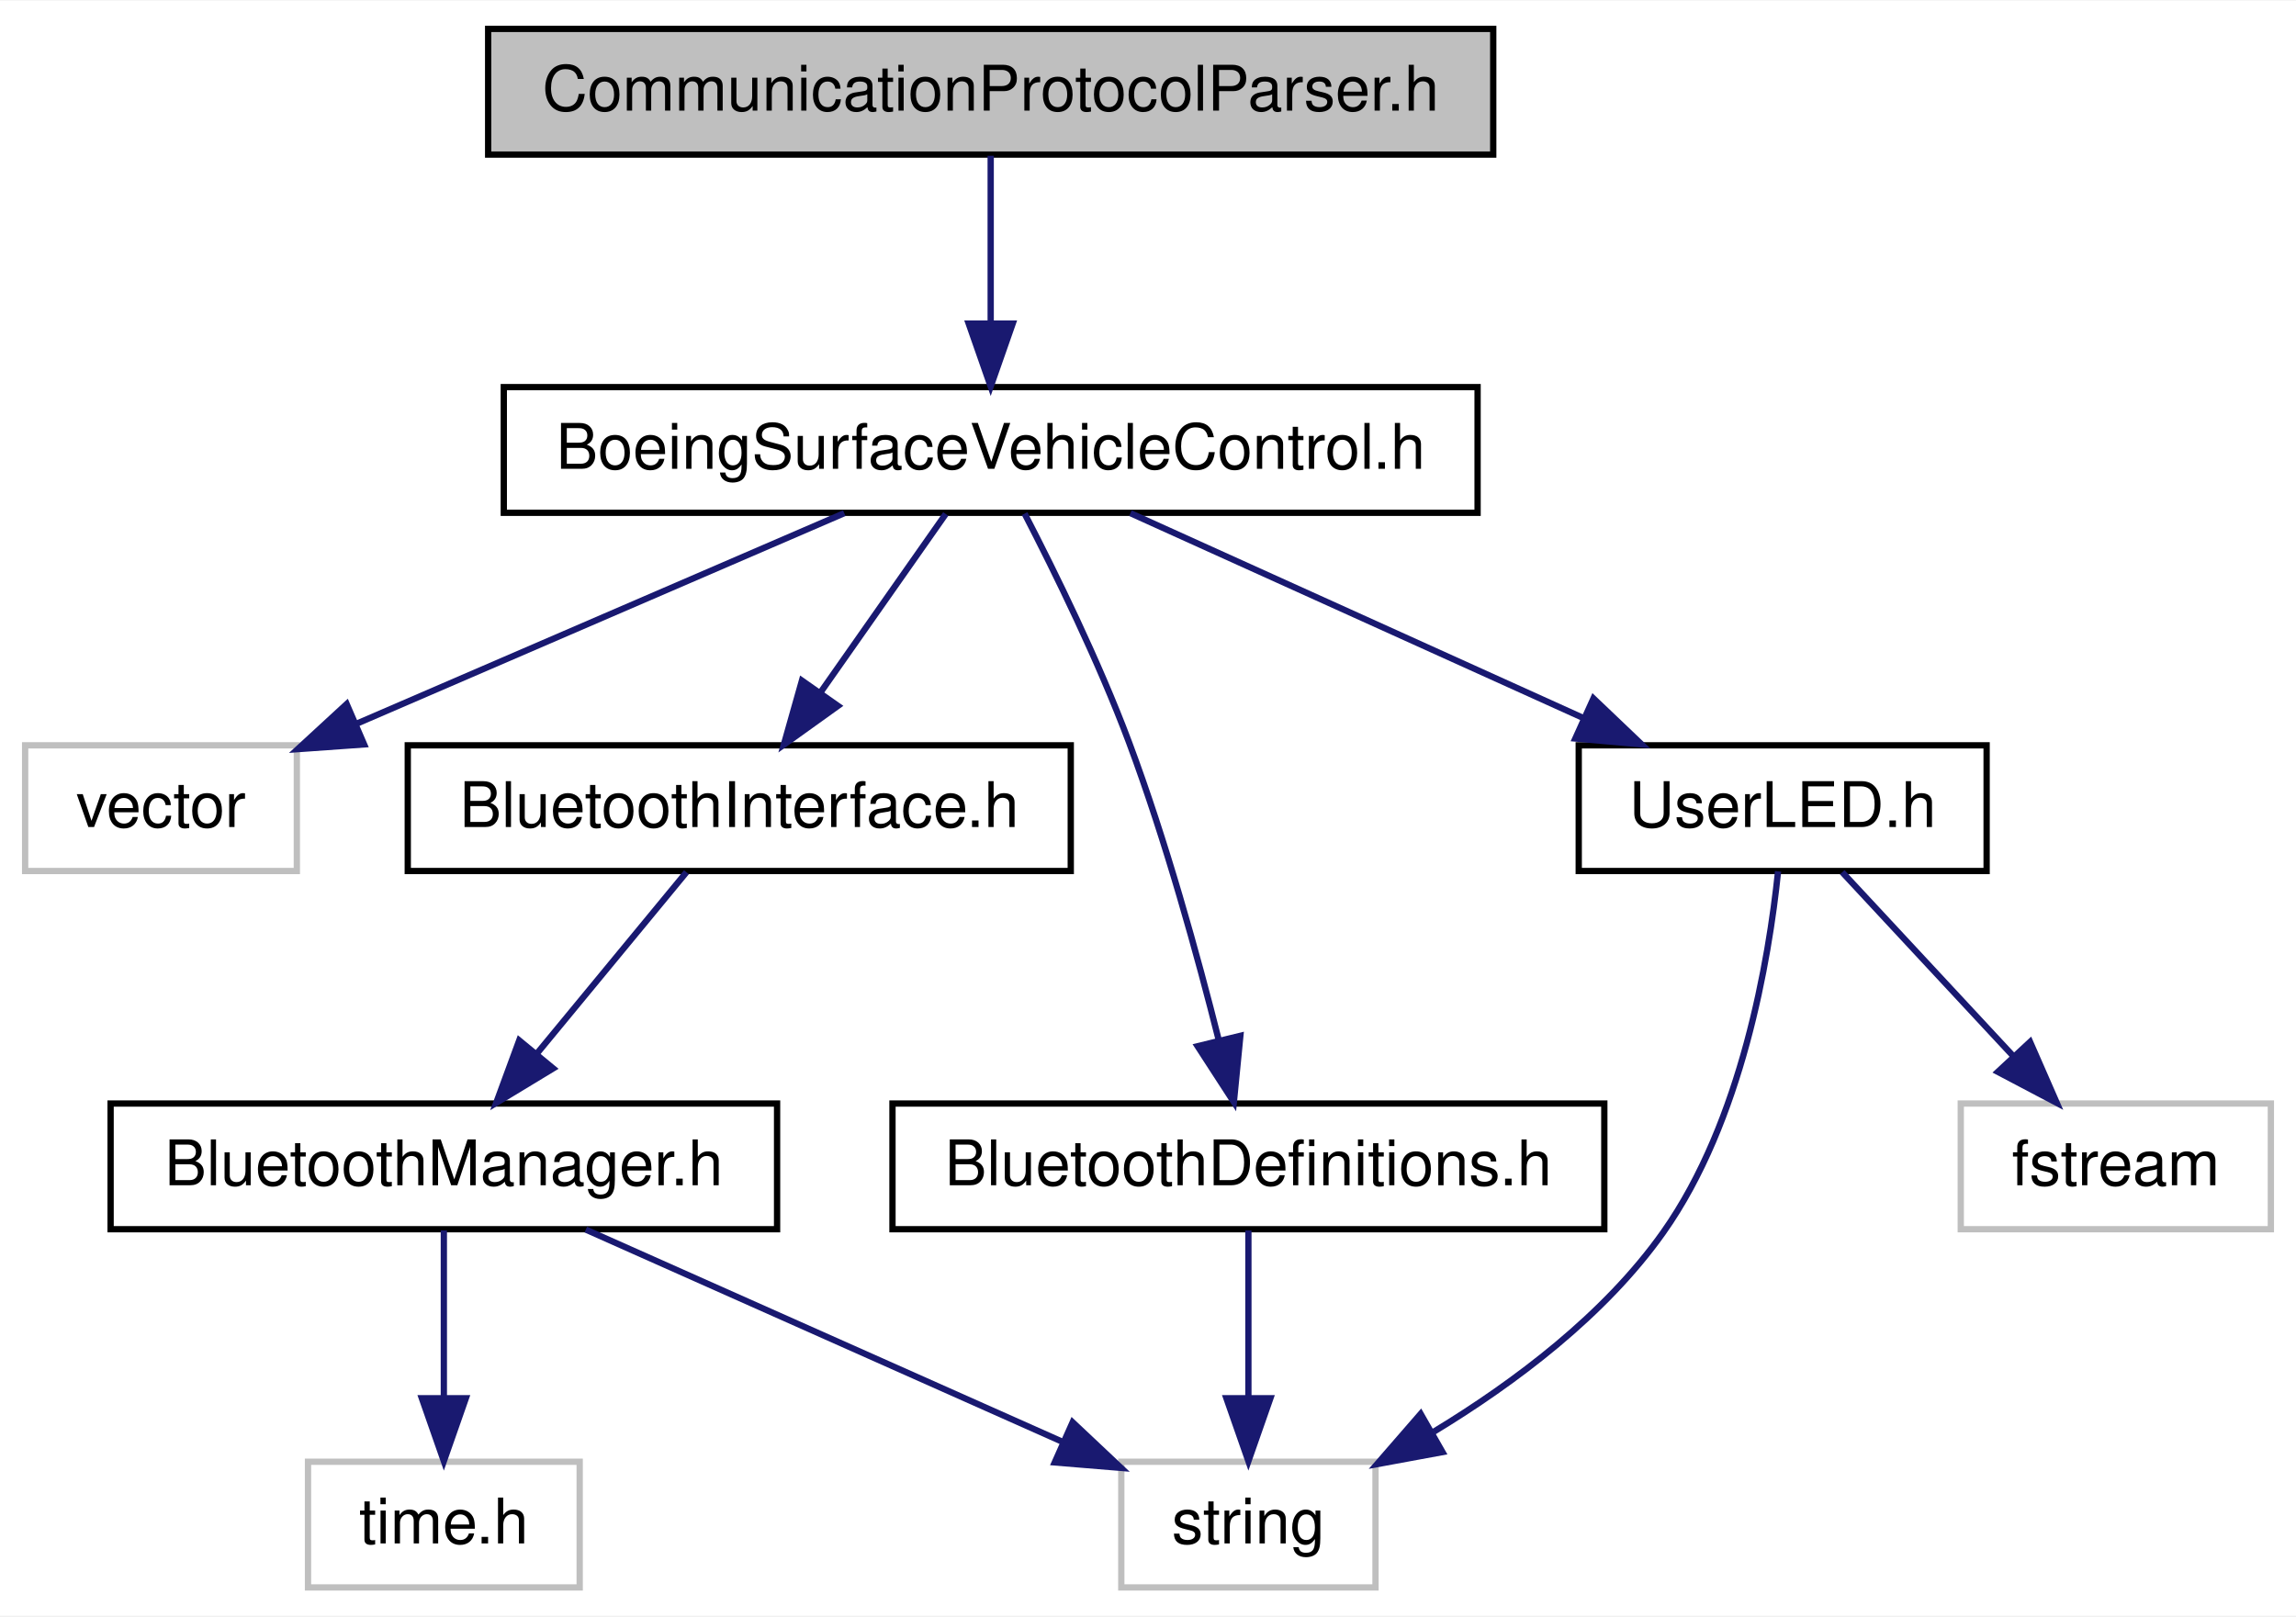
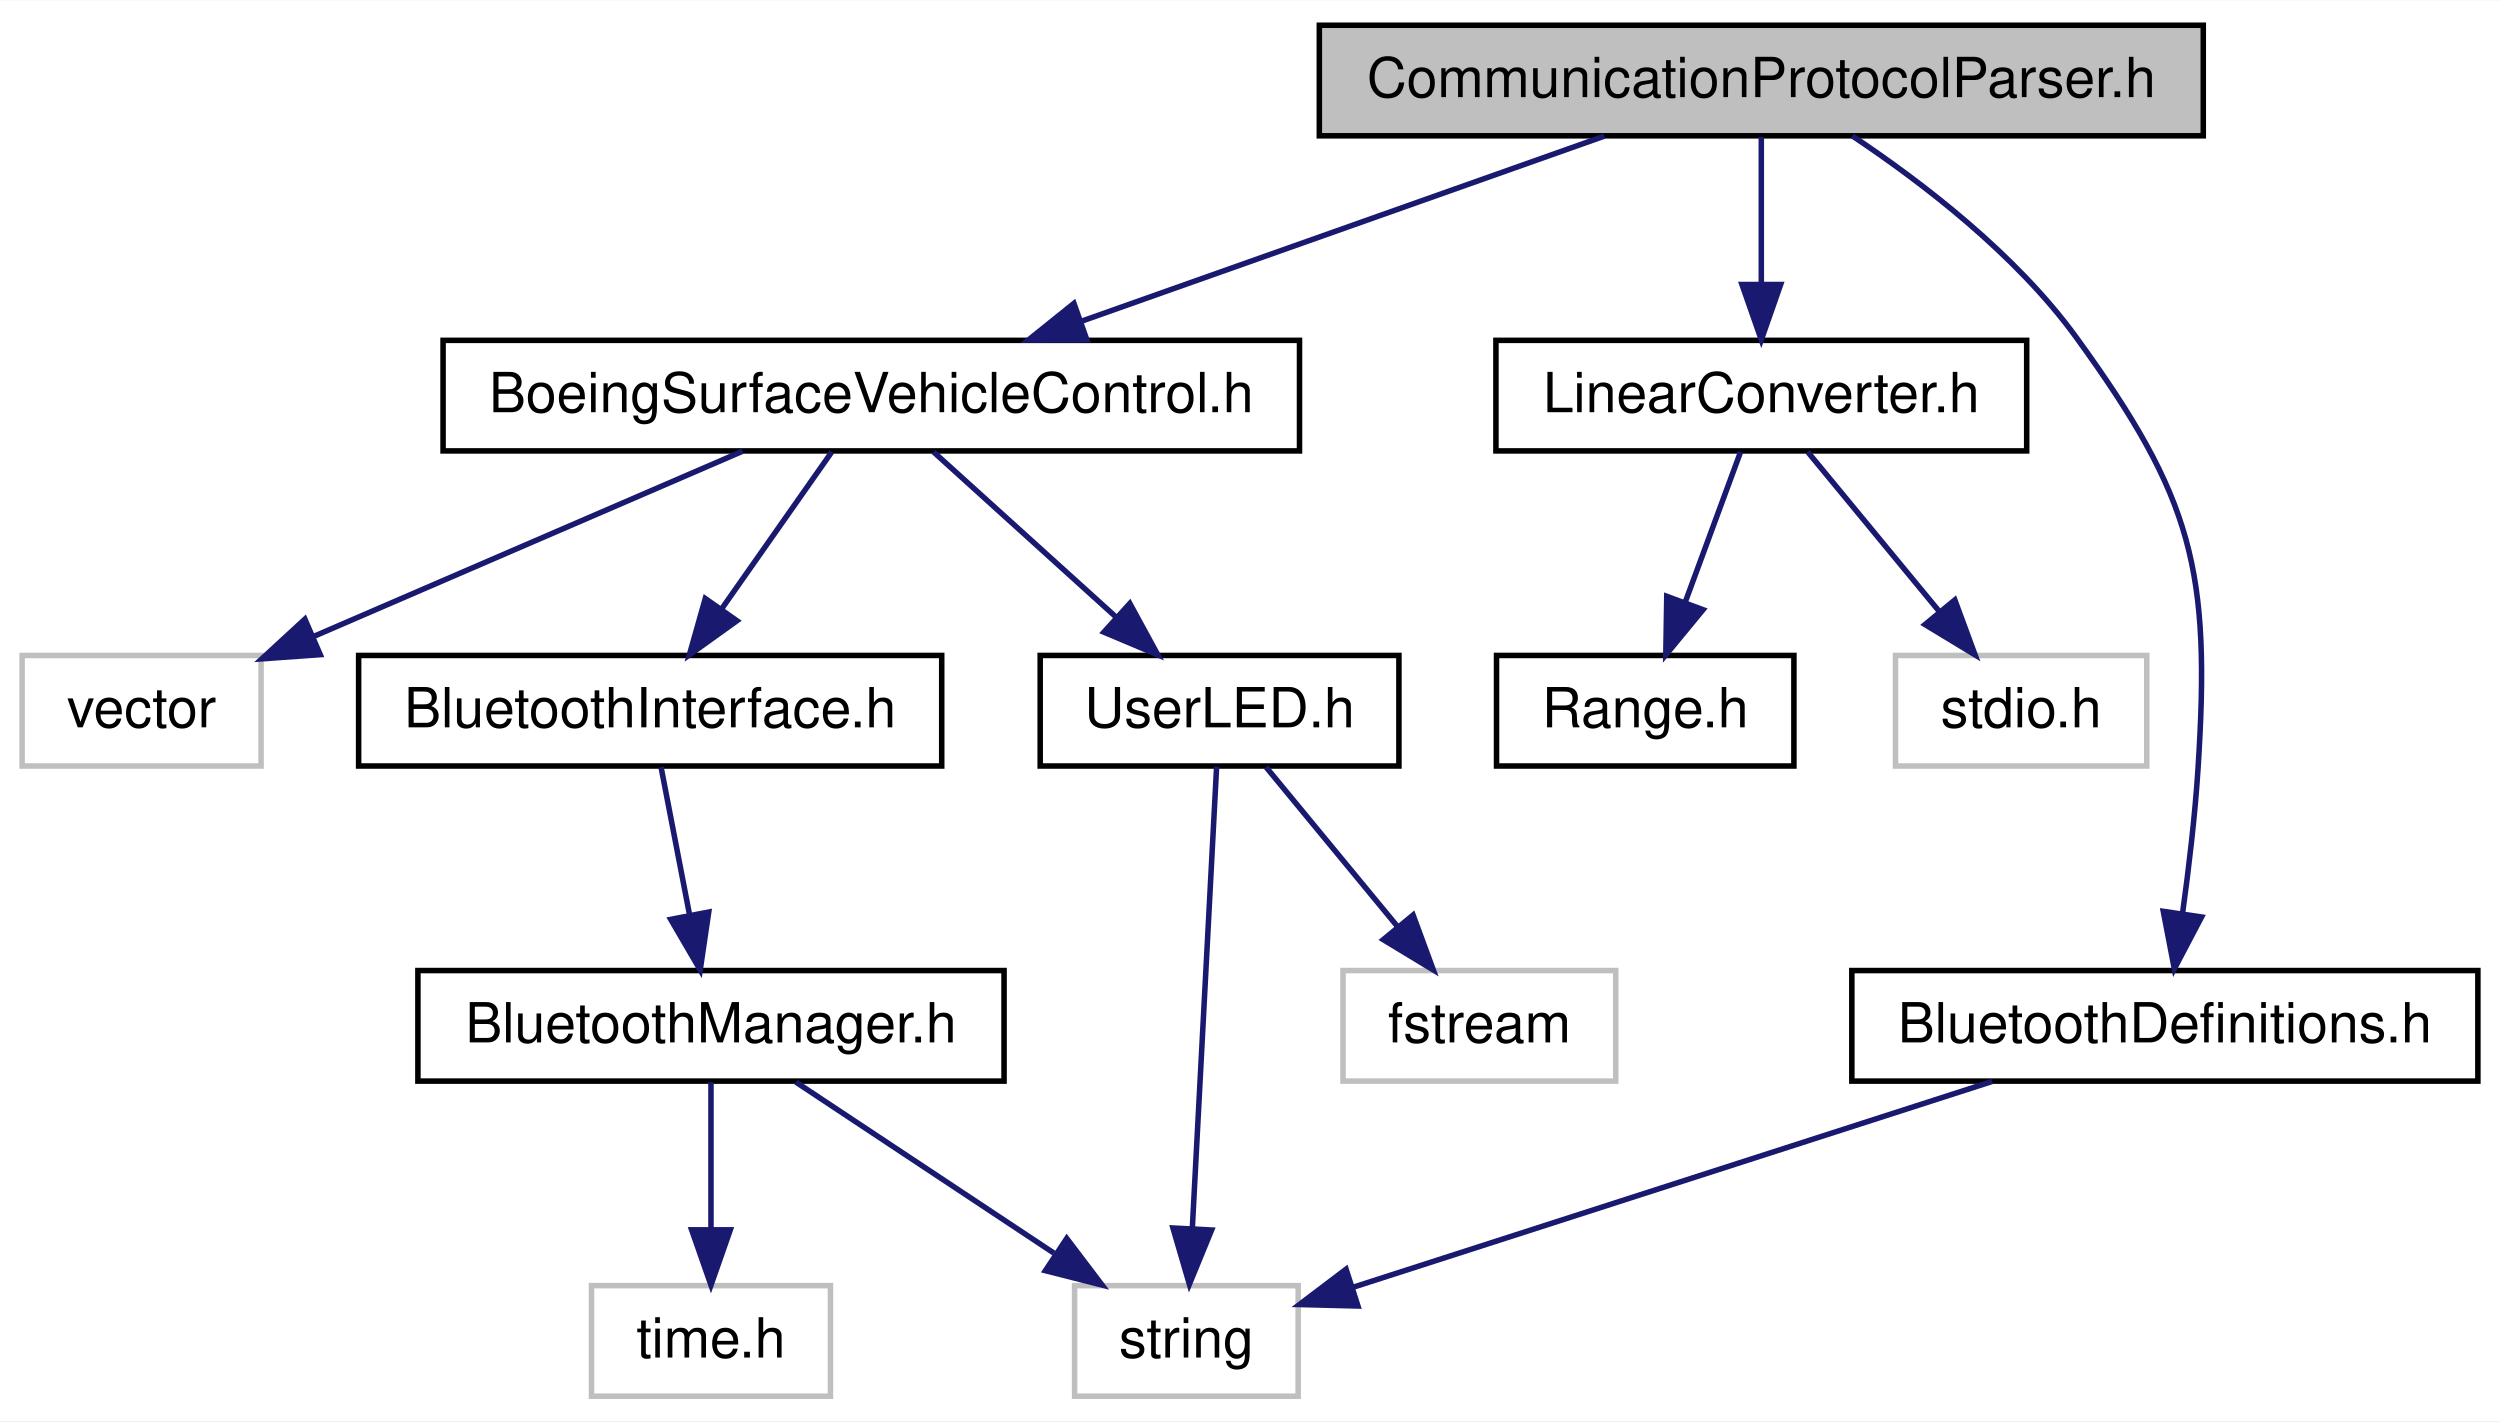
- <svg xmlns="http://www.w3.org/2000/svg" xmlns:xlink="http://www.w3.org/1999/xlink" width="365pt" height="257pt" viewBox="0.00 0.00 365.28 257.00">
+ <svg xmlns="http://www.w3.org/2000/svg" xmlns:xlink="http://www.w3.org/1999/xlink" width="452pt" height="257pt" viewBox="0.00 0.00 452.24 257.00">
  <g id="graph0" class="graph" transform="scale(1 1) rotate(0) translate(4 253)">
-     <polygon fill="#ffffff" stroke="transparent" points="-4,4 -4,-253 361.28,-253 361.28,4 -4,4" />
+     <polygon fill="#ffffff" stroke="transparent" points="-4,4 -4,-253 448.238,-253 448.238,4 -4,4" />
    <g id="node1" class="node">
-       <polygon fill="#bfbfbf" stroke="#000000" points="73.661,-228.5 73.661,-248.5 233.565,-248.5 233.565,-228.5 73.661,-228.5" />
-       <text text-anchor="middle" x="153.613" y="-235.5" font-family="Helvetica,sans-Serif" font-size="10.00" fill="#000000">CommunicationProtocolParser.h</text>
+       <polygon fill="#bfbfbf" stroke="#000000" points="234.661,-228.5 234.661,-248.5 394.565,-248.5 394.565,-228.5 234.661,-228.5" />
+       <text text-anchor="middle" x="314.613" y="-235.5" font-family="Helvetica,sans-Serif" font-size="10.00" fill="#000000">CommunicationProtocolParser.h</text>
    </g>
    <g id="node2" class="node">
      <g id="a_node2">
        <a xlink:href="BoeingSurfaceVehicleControl_8h.html" target="_top" xlink:title="BoeingSurfaceVehicleControl.h">
          <polygon fill="#ffffff" stroke="#000000" points="76.151,-171.5 76.151,-191.5 231.075,-191.5 231.075,-171.5 76.151,-171.5" />
          <text text-anchor="middle" x="153.613" y="-178.5" font-family="Helvetica,sans-Serif" font-size="10.00" fill="#000000">BoeingSurfaceVehicleControl.h</text>
        </a>
      </g>
    </g>
    <g id="edge1" class="edge">
-       <path fill="none" stroke="#191970" d="M153.613,-228.31C153.613,-220.934 153.613,-210.72 153.613,-201.715" />
-       <polygon fill="#191970" stroke="#191970" points="157.113,-201.602 153.613,-191.602 150.113,-201.602 157.113,-201.602" />
+       <path fill="none" stroke="#191970" d="M286.2,-228.441C259.956,-219.149 220.767,-205.275 191.796,-195.018" />
+       <polygon fill="#191970" stroke="#191970" points="192.607,-191.593 182.012,-191.554 190.271,-198.191 192.607,-191.593" />
+     </g>
+     <g id="node10" class="node">
+       <g id="a_node10">
+         <a xlink:href="LinearConverter_8h.html" target="_top" xlink:title="LinearConverter.h">
+           <polygon fill="#ffffff" stroke="#000000" points="266.606,-171.5 266.606,-191.5 362.62,-191.5 362.62,-171.5 266.606,-171.5" />
+           <text text-anchor="middle" x="314.613" y="-178.5" font-family="Helvetica,sans-Serif" font-size="10.00" fill="#000000">LinearConverter.h</text>
+         </a>
+       </g>
+     </g>
+     <g id="edge10" class="edge">
+       <path fill="none" stroke="#191970" d="M314.613,-228.31C314.613,-220.934 314.613,-210.72 314.613,-201.715" />
+       <polygon fill="#191970" stroke="#191970" points="318.113,-201.602 314.613,-191.602 311.113,-201.602 318.113,-201.602" />
+     </g>
+     <g id="node13" class="node">
+       <g id="a_node13">
+         <a xlink:href="BluetoothDefinitions_8h.html" target="_top" xlink:title="BluetoothDefinitions.h">
+           <polygon fill="#ffffff" stroke="#000000" points="330.988,-57.5 330.988,-77.5 444.238,-77.5 444.238,-57.5 330.988,-57.5" />
+           <text text-anchor="middle" x="387.613" y="-64.5" font-family="Helvetica,sans-Serif" font-size="10.00" fill="#000000">BluetoothDefinitions.h</text>
+         </a>
+       </g>
+     </g>
+     <g id="edge13" class="edge">
+       <path fill="none" stroke="#191970" d="M331.078,-228.483C343.666,-220.096 360.667,-207.095 371.613,-192 392.759,-162.841 395.923,-149.945 393.613,-114 393.06,-105.4 391.939,-95.96 390.813,-87.845" />
+       <polygon fill="#191970" stroke="#191970" points="394.254,-87.186 389.329,-77.806 387.329,-88.21 394.254,-87.186" />
    </g>
    <g id="node3" class="node">
      <polygon fill="#ffffff" stroke="#bfbfbf" points="0,-114.5 0,-134.5 43.226,-134.5 43.226,-114.5 0,-114.5" />
      <text text-anchor="middle" x="21.613" y="-121.5" font-family="Helvetica,sans-Serif" font-size="10.00" fill="#000000">vector</text>
    </g>
    <g id="edge2" class="edge">
      <path fill="none" stroke="#191970" d="M130.318,-171.441C108.721,-162.115 76.433,-148.172 52.655,-137.905" />
      <polygon fill="#191970" stroke="#191970" points="53.93,-134.643 43.362,-133.891 51.155,-141.069 53.93,-134.643" />
    </g>
    <g id="node4" class="node">
      <g id="a_node4">
        <a xlink:href="BluetoothInterface_8h.html" target="_top" xlink:title="BluetoothInterface.h">
          <polygon fill="#ffffff" stroke="#000000" points="60.873,-114.5 60.873,-134.5 166.353,-134.5 166.353,-114.5 60.873,-114.5" />
          <text text-anchor="middle" x="113.613" y="-121.5" font-family="Helvetica,sans-Serif" font-size="10.00" fill="#000000">BluetoothInterface.h</text>
        </a>
      </g>
    </g>
    <g id="edge3" class="edge">
      <path fill="none" stroke="#191970" d="M146.462,-171.31C140.944,-163.447 133.164,-152.361 126.561,-142.951" />
      <polygon fill="#191970" stroke="#191970" points="129.311,-140.777 120.702,-134.602 123.582,-144.798 129.311,-140.777" />
    </g>
    <g id="node8" class="node">
      <g id="a_node8">
-         <a xlink:href="BluetoothDefinitions_8h.html" target="_top" xlink:title="BluetoothDefinitions.h">
-           <polygon fill="#ffffff" stroke="#000000" points="137.988,-57.5 137.988,-77.5 251.238,-77.5 251.238,-57.5 137.988,-57.5" />
-           <text text-anchor="middle" x="194.613" y="-64.5" font-family="Helvetica,sans-Serif" font-size="10.00" fill="#000000">BluetoothDefinitions.h</text>
+         <a xlink:href="UserLED_8h.html" target="_top" xlink:title="UserLED.h">
+           <polygon fill="#ffffff" stroke="#000000" points="184.167,-114.5 184.167,-134.5 249.059,-134.5 249.059,-114.5 184.167,-114.5" />
+           <text text-anchor="middle" x="216.613" y="-121.5" font-family="Helvetica,sans-Serif" font-size="10.00" fill="#000000">UserLED.h</text>
        </a>
      </g>
    </g>
    <g id="edge7" class="edge">
-       <path fill="none" stroke="#191970" d="M159.011,-171.371C163.81,-162.092 170.792,-147.881 175.613,-135 181.472,-119.346 186.512,-101.067 189.925,-87.482" />
-       <polygon fill="#191970" stroke="#191970" points="193.334,-88.278 192.299,-77.733 186.533,-86.621 193.334,-88.278" />
-     </g>
-     <g id="node9" class="node">
-       <g id="a_node9">
-         <a xlink:href="UserLED_8h.html" target="_top" xlink:title="UserLED.h">
-           <polygon fill="#ffffff" stroke="#000000" points="247.167,-114.5 247.167,-134.5 312.059,-134.5 312.059,-114.5 247.167,-114.5" />
-           <text text-anchor="middle" x="279.613" y="-121.5" font-family="Helvetica,sans-Serif" font-size="10.00" fill="#000000">UserLED.h</text>
-         </a>
-       </g>
-     </g>
-     <g id="edge9" class="edge">
-       <path fill="none" stroke="#191970" d="M175.849,-171.441C195.878,-162.38 225.54,-148.962 248.026,-138.789" />
-       <polygon fill="#191970" stroke="#191970" points="249.507,-141.961 257.175,-134.65 246.621,-135.583 249.507,-141.961" />
+       <path fill="none" stroke="#191970" d="M164.876,-171.31C174.014,-163.042 187.092,-151.209 197.813,-141.51" />
+       <polygon fill="#191970" stroke="#191970" points="200.38,-143.907 205.447,-134.602 195.684,-138.716 200.38,-143.907" />
    </g>
    <g id="node5" class="node">
      <g id="a_node5">
        <a xlink:href="BluetoothManager_8h.html" target="_top" xlink:title="BluetoothManager.h">
-           <polygon fill="#ffffff" stroke="#000000" points="13.597,-57.5 13.597,-77.5 119.629,-77.5 119.629,-57.5 13.597,-57.5" />
-           <text text-anchor="middle" x="66.613" y="-64.5" font-family="Helvetica,sans-Serif" font-size="10.00" fill="#000000">BluetoothManager.h</text>
+           <polygon fill="#ffffff" stroke="#000000" points="71.597,-57.5 71.597,-77.5 177.629,-77.5 177.629,-57.5 71.597,-57.5" />
+           <text text-anchor="middle" x="124.613" y="-64.5" font-family="Helvetica,sans-Serif" font-size="10.00" fill="#000000">BluetoothManager.h</text>
        </a>
      </g>
    </g>
    <g id="edge4" class="edge">
-       <path fill="none" stroke="#191970" d="M105.21,-114.309C98.594,-106.285 89.208,-94.902 81.349,-85.371" />
-       <polygon fill="#191970" stroke="#191970" points="84.005,-83.091 74.943,-77.602 78.604,-87.544 84.005,-83.091" />
+       <path fill="none" stroke="#191970" d="M115.58,-114.309C117.003,-106.933 118.974,-96.72 120.712,-87.715" />
+       <polygon fill="#191970" stroke="#191970" points="124.205,-88.084 122.663,-77.602 117.332,-86.758 124.205,-88.084" />
    </g>
    <g id="node6" class="node">
-       <polygon fill="#ffffff" stroke="#bfbfbf" points="174.391,-.5 174.391,-20.5 214.835,-20.5 214.835,-.5 174.391,-.5" />
-       <text text-anchor="middle" x="194.613" y="-7.5" font-family="Helvetica,sans-Serif" font-size="10.00" fill="#000000">string</text>
+       <polygon fill="#ffffff" stroke="#bfbfbf" points="190.391,-.5 190.391,-20.5 230.835,-20.5 230.835,-.5 190.391,-.5" />
+       <text text-anchor="middle" x="210.613" y="-7.5" font-family="Helvetica,sans-Serif" font-size="10.00" fill="#000000">string</text>
    </g>
    <g id="edge5" class="edge">
-       <path fill="none" stroke="#191970" d="M89.202,-57.441C110.303,-48.044 141.927,-33.962 165.032,-23.673" />
-       <polygon fill="#191970" stroke="#191970" points="166.646,-26.785 174.357,-19.52 163.798,-20.391 166.646,-26.785" />
+       <path fill="none" stroke="#191970" d="M139.988,-57.309C152.951,-48.718 171.723,-36.276 186.656,-26.379" />
+       <polygon fill="#191970" stroke="#191970" points="188.969,-29.044 195.371,-20.602 185.102,-23.209 188.969,-29.044" />
    </g>
    <g id="node7" class="node">
-       <polygon fill="#ffffff" stroke="#bfbfbf" points="45.001,-.5 45.001,-20.5 88.225,-20.5 88.225,-.5 45.001,-.5" />
-       <text text-anchor="middle" x="66.613" y="-7.5" font-family="Helvetica,sans-Serif" font-size="10.00" fill="#000000">time.h</text>
+       <polygon fill="#ffffff" stroke="#bfbfbf" points="103.001,-.5 103.001,-20.5 146.225,-20.5 146.225,-.5 103.001,-.5" />
+       <text text-anchor="middle" x="124.613" y="-7.5" font-family="Helvetica,sans-Serif" font-size="10.00" fill="#000000">time.h</text>
    </g>
    <g id="edge6" class="edge">
-       <path fill="none" stroke="#191970" d="M66.613,-57.309C66.613,-49.934 66.613,-39.72 66.613,-30.715" />
-       <polygon fill="#191970" stroke="#191970" points="70.113,-30.602 66.613,-20.602 63.113,-30.602 70.113,-30.602" />
+       <path fill="none" stroke="#191970" d="M124.613,-57.309C124.613,-49.934 124.613,-39.72 124.613,-30.715" />
+       <polygon fill="#191970" stroke="#191970" points="128.113,-30.602 124.613,-20.602 121.113,-30.602 128.113,-30.602" />
    </g>
    <g id="edge8" class="edge">
-       <path fill="none" stroke="#191970" d="M194.613,-57.309C194.613,-49.934 194.613,-39.72 194.613,-30.715" />
-       <polygon fill="#191970" stroke="#191970" points="198.113,-30.602 194.613,-20.602 191.113,-30.602 198.113,-30.602" />
+       <path fill="none" stroke="#191970" d="M216.081,-114.383C215.096,-95.67 212.972,-55.327 211.681,-30.787" />
+       <polygon fill="#191970" stroke="#191970" points="215.174,-30.56 211.153,-20.758 208.183,-30.928 215.174,-30.56" />
    </g>
-     <g id="edge10" class="edge">
-       <path fill="none" stroke="#191970" d="M278.882,-114.447C277.425,-100.414 273.128,-74.691 260.613,-57 251.298,-43.833 237.022,-33.108 224.127,-25.29" />
-       <polygon fill="#191970" stroke="#191970" points="225.492,-22.038 215.072,-20.117 222.02,-28.116 225.492,-22.038" />
+     <g id="node9" class="node">
+       <polygon fill="#ffffff" stroke="#bfbfbf" points="238.946,-57.5 238.946,-77.5 288.28,-77.5 288.28,-57.5 238.946,-57.5" />
+       <text text-anchor="middle" x="263.613" y="-64.5" font-family="Helvetica,sans-Serif" font-size="10.00" fill="#000000">fstream</text>
    </g>
-     <g id="node10" class="node">
-       <polygon fill="#ffffff" stroke="#bfbfbf" points="307.946,-57.5 307.946,-77.5 357.28,-77.5 357.28,-57.5 307.946,-57.5" />
-       <text text-anchor="middle" x="332.613" y="-64.5" font-family="Helvetica,sans-Serif" font-size="10.00" fill="#000000">fstream</text>
+     <g id="edge9" class="edge">
+       <path fill="none" stroke="#191970" d="M225.016,-114.309C231.632,-106.285 241.018,-94.902 248.877,-85.371" />
+       <polygon fill="#191970" stroke="#191970" points="251.622,-87.544 255.283,-77.602 246.221,-83.091 251.622,-87.544" />
+     </g>
+     <g id="node11" class="node">
+       <g id="a_node11">
+         <a xlink:href="Range_8h.html" target="_top" xlink:title="Range.h">
+           <polygon fill="#ffffff" stroke="#000000" points="266.716,-114.5 266.716,-134.5 320.51,-134.5 320.51,-114.5 266.716,-114.5" />
+           <text text-anchor="middle" x="293.613" y="-121.5" font-family="Helvetica,sans-Serif" font-size="10.00" fill="#000000">Range.h</text>
+         </a>
+       </g>
    </g>
    <g id="edge11" class="edge">
-       <path fill="none" stroke="#191970" d="M289.088,-114.309C296.625,-106.204 307.348,-94.672 316.264,-85.083" />
-       <polygon fill="#191970" stroke="#191970" points="318.973,-87.309 323.22,-77.602 313.847,-82.542 318.973,-87.309" />
+       <path fill="none" stroke="#191970" d="M310.859,-171.31C308.081,-163.771 304.212,-153.27 300.842,-144.123" />
+       <polygon fill="#191970" stroke="#191970" points="304.076,-142.776 297.335,-134.602 297.508,-145.196 304.076,-142.776" />
+     </g>
+     <g id="node12" class="node">
+       <polygon fill="#ffffff" stroke="#bfbfbf" points="338.886,-114.5 338.886,-134.5 384.34,-134.5 384.34,-114.5 338.886,-114.5" />
+       <text text-anchor="middle" x="361.613" y="-121.5" font-family="Helvetica,sans-Serif" font-size="10.00" fill="#000000">stdio.h</text>
+     </g>
+     <g id="edge12" class="edge">
+       <path fill="none" stroke="#191970" d="M323.016,-171.31C329.632,-163.285 339.018,-151.902 346.877,-142.371" />
+       <polygon fill="#191970" stroke="#191970" points="349.622,-144.544 353.283,-134.602 344.221,-140.091 349.622,-144.544" />
+     </g>
+     <g id="edge14" class="edge">
+       <path fill="none" stroke="#191970" d="M356.376,-57.441C323.779,-46.943 273.018,-30.597 240.813,-20.225" />
+       <polygon fill="#191970" stroke="#191970" points="241.646,-16.817 231.055,-17.083 239.501,-23.48 241.646,-16.817" />
    </g>
  </g>
</svg>
